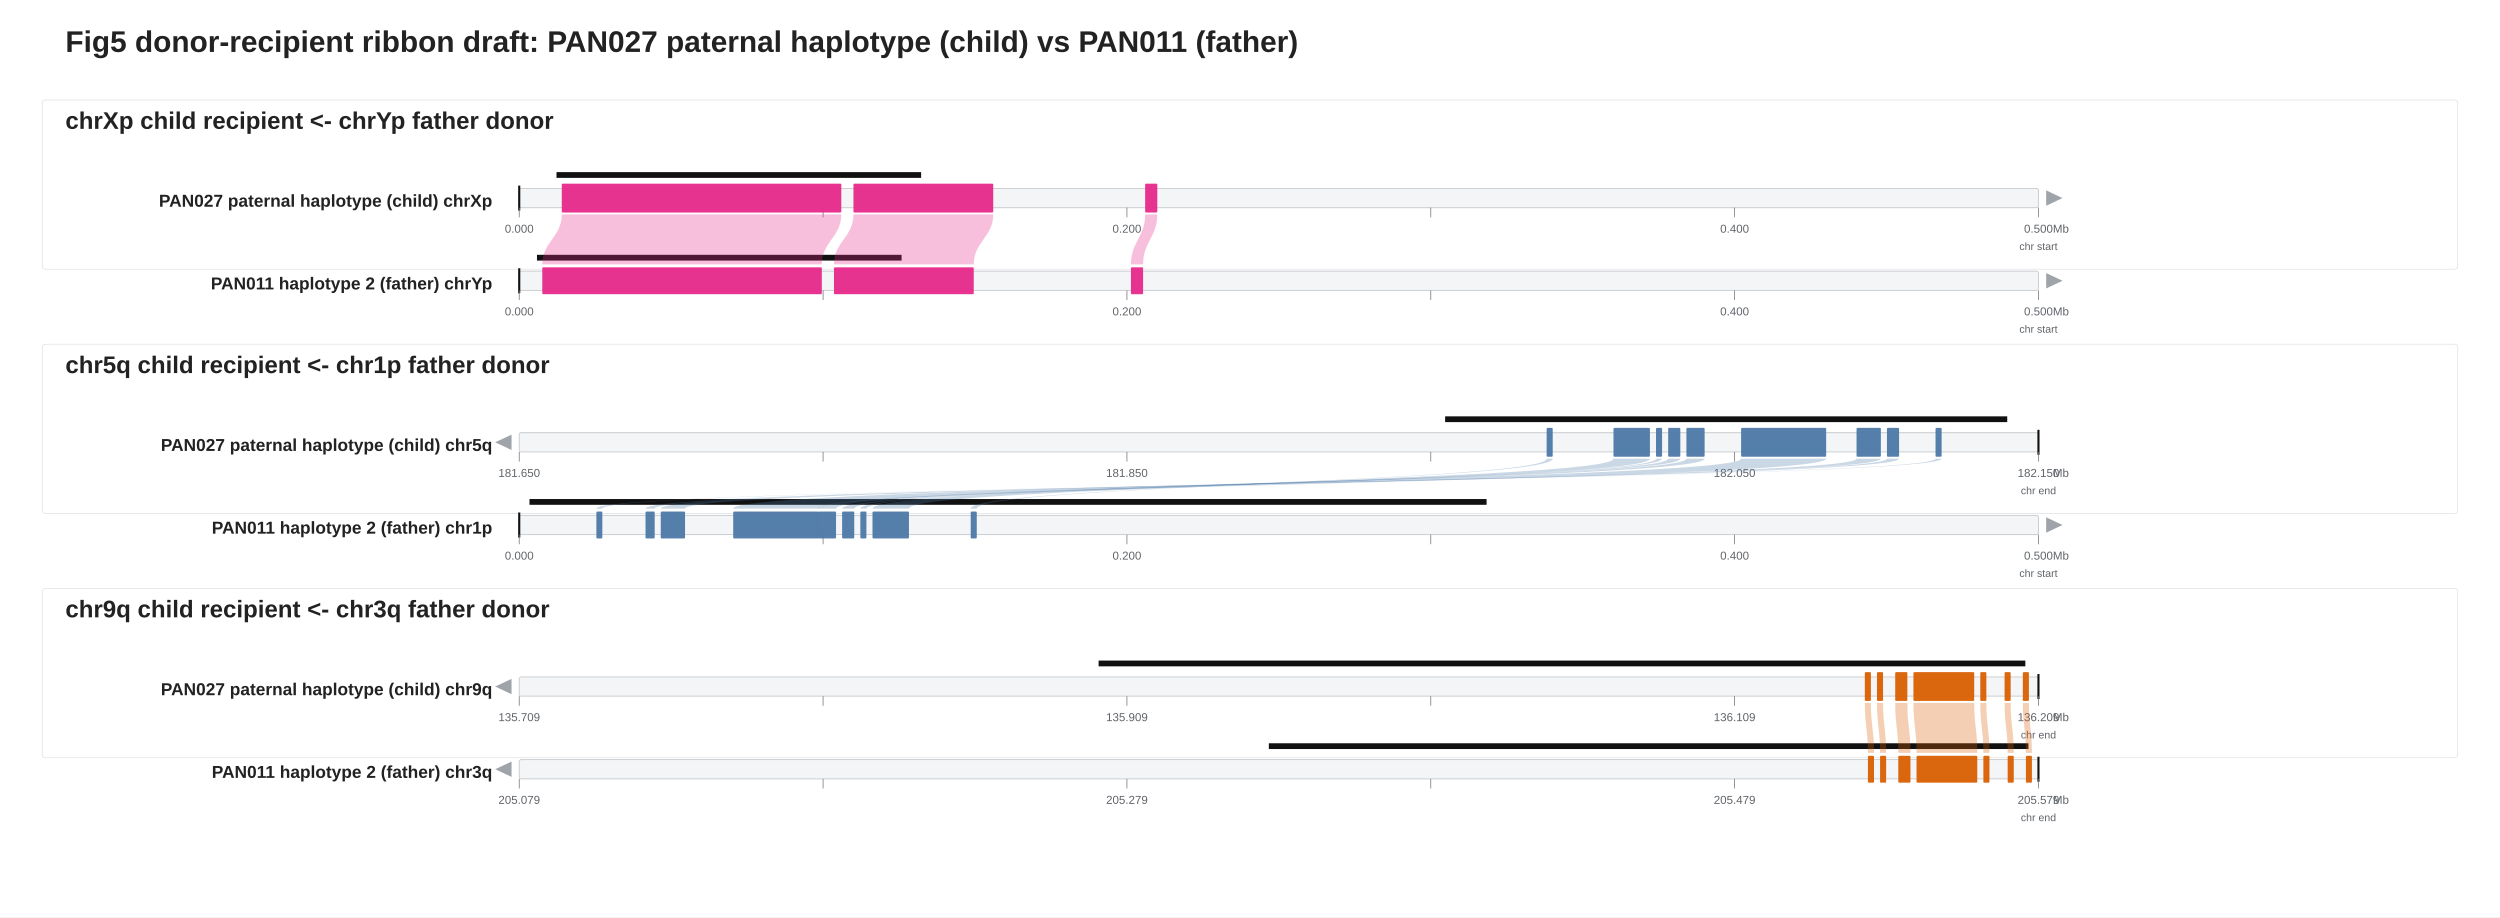
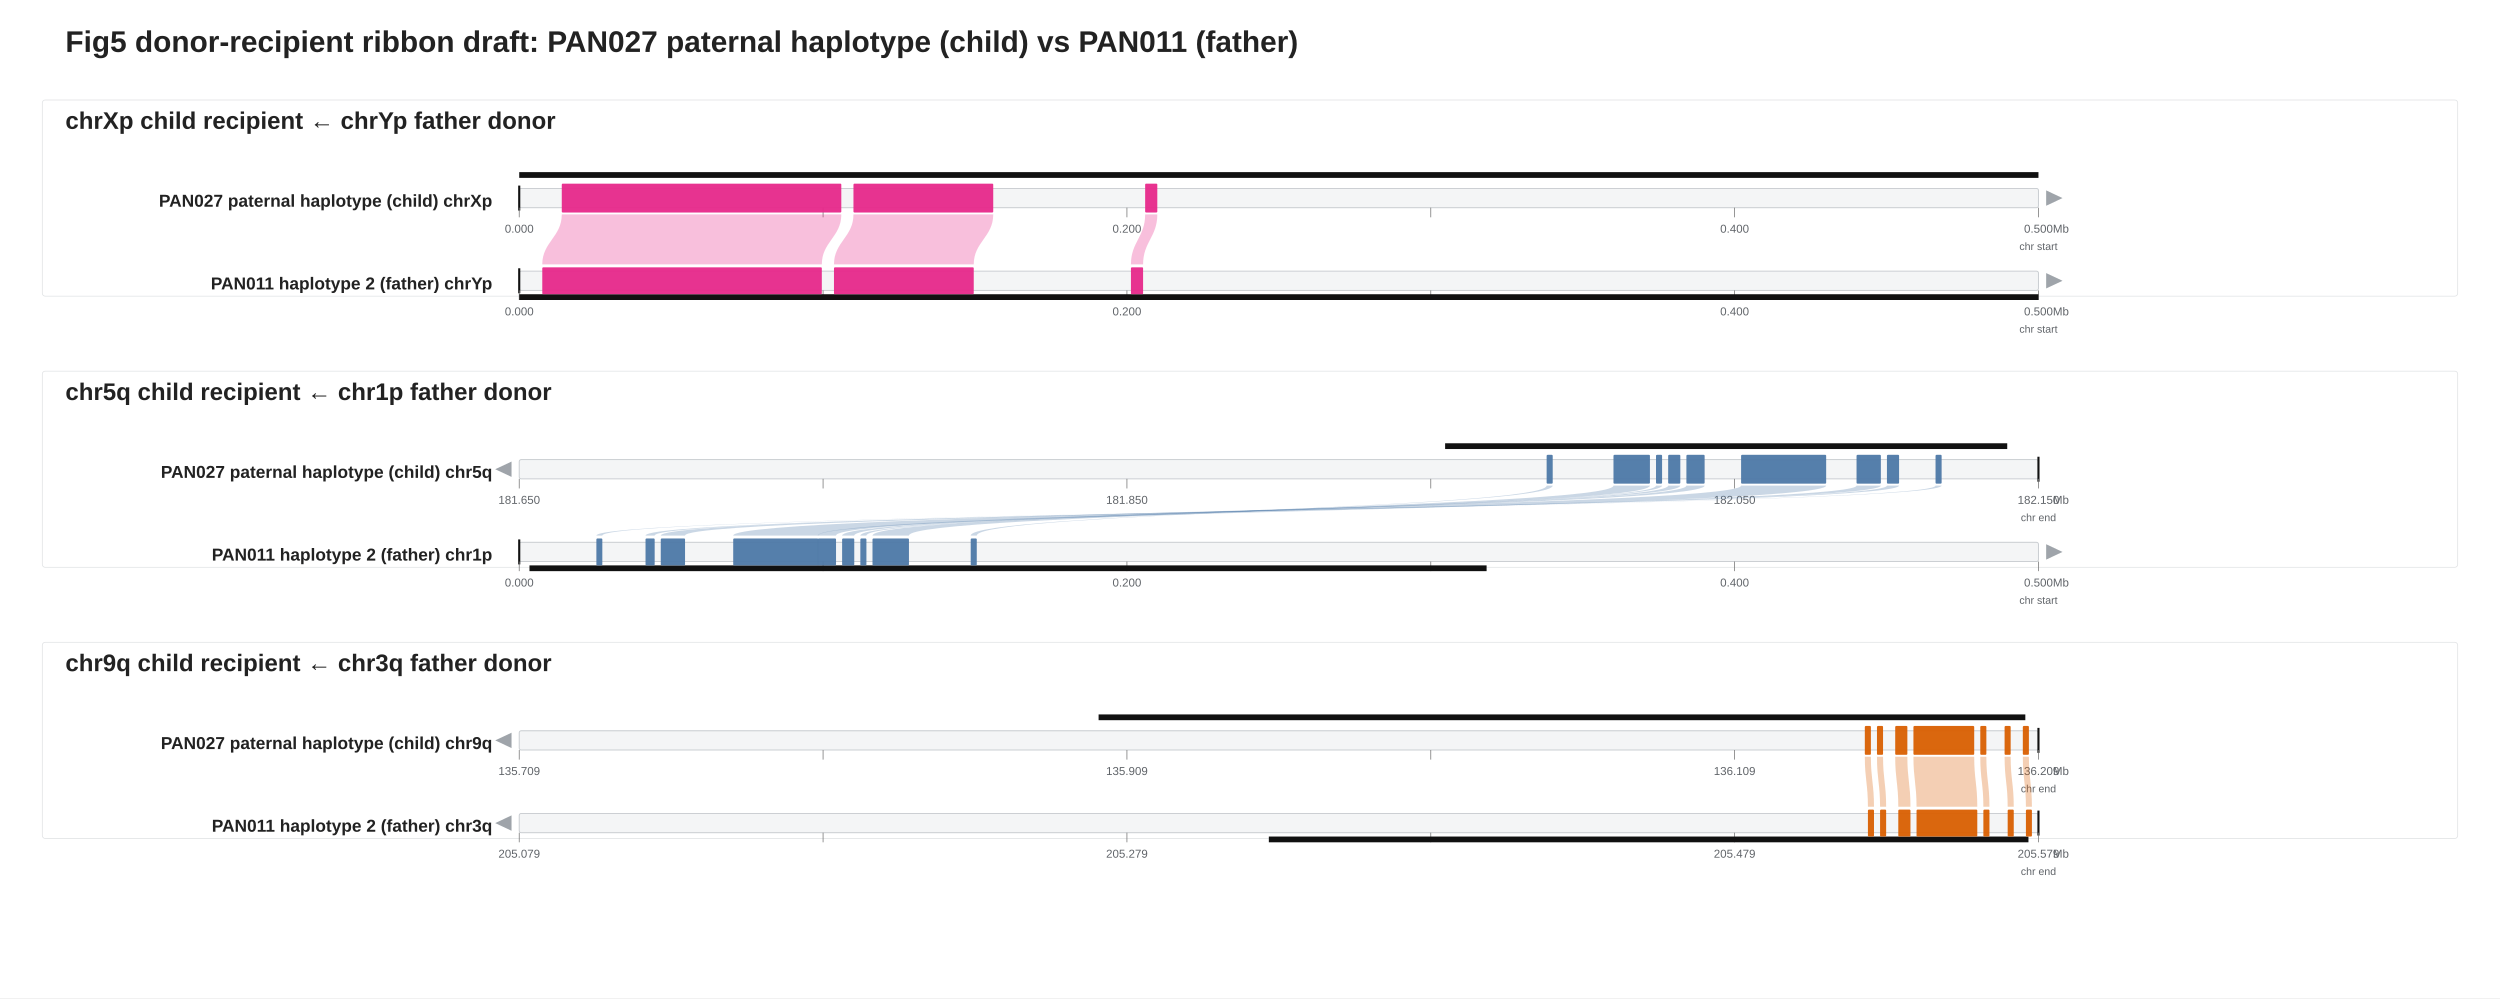
- <svg xmlns="http://www.w3.org/2000/svg" width="2600" height="954" viewBox="0 0 2600 954">
+ <svg xmlns="http://www.w3.org/2000/svg" width="2600" height="1038" viewBox="0 0 2600 1038">
  <rect width="100%" height="100%" fill="white" />
  <style>text{font-family:Arial,Helvetica,sans-serif;dominant-baseline:alphabetic}</style>
  <text x="68.0" y="54.0" font-size="31.0" font-weight="700" fill="#222222" text-anchor="start">Fig5 donor-recipient ribbon draft: PAN027 paternal haplotype (child) vs PAN011 (father)</text>
-   <rect x="44.00" y="104.00" width="2512.00" height="176.00" rx="3.00" fill="#ffffff" stroke="#e0e2e4" stroke-width="0.80" opacity="1.000" />
-   <text x="68.0" y="134.0" font-size="25.0" font-weight="700" fill="#222222" text-anchor="start">chrXp child recipient &lt;- chrYp father donor</text>
+   <rect x="44.00" y="104.00" width="2512.00" height="204.00" rx="3.00" fill="#ffffff" stroke="#e0e2e4" stroke-width="0.80" opacity="1.000" />
+   <text x="68.0" y="134.0" font-size="25.0" font-weight="700" fill="#222222" text-anchor="start">chrXp child recipient ← chrYp father donor</text>
  <text x="512.0" y="215.0" font-size="18.0" font-weight="700" fill="#222222" text-anchor="end">PAN027 paternal haplotype (child) chrXp</text>
  <rect x="540.00" y="196.00" width="1580.00" height="20.00" rx="2.00" fill="#f4f5f6" stroke="#c8ccd0" stroke-width="1.00" opacity="1.000" />
  <line x1="540.00" y1="193.00" x2="540.00" y2="219.00" stroke="#111111" stroke-width="2.20" opacity="1.000" />
  <polygon points="2128.00,198.00 2128.00,214.00 2145.00,206.00" fill="#9aa0a6" stroke="none" stroke-width="0.00" opacity="0.950" />
  <line x1="540.00" y1="216.00" x2="540.00" y2="226.00" stroke="#777777" stroke-width="0.80" opacity="1.000" />
  <text x="540.0" y="242.0" font-size="12.0" font-weight="400" fill="#5f6368" text-anchor="middle">0.000</text>
  <line x1="856.00" y1="216.00" x2="856.00" y2="226.00" stroke="#777777" stroke-width="0.80" opacity="1.000" />
  <line x1="1172.00" y1="216.00" x2="1172.00" y2="226.00" stroke="#777777" stroke-width="0.80" opacity="1.000" />
  <text x="1172.0" y="242.0" font-size="12.0" font-weight="400" fill="#5f6368" text-anchor="middle">0.200</text>
  <line x1="1488.00" y1="216.00" x2="1488.00" y2="226.00" stroke="#777777" stroke-width="0.80" opacity="1.000" />
  <line x1="1804.00" y1="216.00" x2="1804.00" y2="226.00" stroke="#777777" stroke-width="0.80" opacity="1.000" />
  <text x="1804.0" y="242.0" font-size="12.0" font-weight="400" fill="#5f6368" text-anchor="middle">0.400</text>
  <line x1="2120.00" y1="216.00" x2="2120.00" y2="226.00" stroke="#777777" stroke-width="0.80" opacity="1.000" />
  <text x="2120.0" y="242.0" font-size="12.0" font-weight="400" fill="#5f6368" text-anchor="middle">0.500</text>
  <text x="2135.0" y="242.0" font-size="12.0" font-weight="400" fill="#5f6368" text-anchor="start">Mb</text>
  <text x="2120.0" y="260.0" font-size="11.0" font-weight="400" fill="#5f6368" text-anchor="middle">chr start</text>
-   <rect x="578.76" y="179.00" width="379.20" height="6.00" rx="0.00" fill="#111111" stroke="none" stroke-width="0.00" opacity="1.000" />
+   <rect x="540.00" y="179.00" width="1580.00" height="6.00" rx="0.00" fill="#111111" stroke="none" stroke-width="0.00" opacity="1.000" />
  <rect x="584.24" y="191.00" width="290.72" height="30.00" rx="1.00" fill="#E7298A" stroke="none" stroke-width="0.00" opacity="0.950" />
  <rect x="887.60" y="191.00" width="145.36" height="30.00" rx="1.00" fill="#E7298A" stroke="none" stroke-width="0.00" opacity="0.950" />
  <rect x="1190.96" y="191.00" width="12.64" height="30.00" rx="1.00" fill="#E7298A" stroke="none" stroke-width="0.00" opacity="0.950" />
  <text x="512.0" y="301.0" font-size="18.0" font-weight="700" fill="#222222" text-anchor="end">PAN011 haplotype 2 (father) chrYp</text>
  <rect x="540.00" y="282.00" width="1580.00" height="20.00" rx="2.00" fill="#f4f5f6" stroke="#c8ccd0" stroke-width="1.00" opacity="1.000" />
  <line x1="540.00" y1="279.00" x2="540.00" y2="305.00" stroke="#111111" stroke-width="2.20" opacity="1.000" />
  <polygon points="2128.00,284.00 2128.00,300.00 2145.00,292.00" fill="#9aa0a6" stroke="none" stroke-width="0.00" opacity="0.950" />
  <line x1="540.00" y1="302.00" x2="540.00" y2="312.00" stroke="#777777" stroke-width="0.80" opacity="1.000" />
  <text x="540.0" y="328.0" font-size="12.0" font-weight="400" fill="#5f6368" text-anchor="middle">0.000</text>
  <line x1="856.00" y1="302.00" x2="856.00" y2="312.00" stroke="#777777" stroke-width="0.80" opacity="1.000" />
  <line x1="1172.00" y1="302.00" x2="1172.00" y2="312.00" stroke="#777777" stroke-width="0.80" opacity="1.000" />
  <text x="1172.0" y="328.0" font-size="12.0" font-weight="400" fill="#5f6368" text-anchor="middle">0.200</text>
  <line x1="1488.00" y1="302.00" x2="1488.00" y2="312.00" stroke="#777777" stroke-width="0.80" opacity="1.000" />
  <line x1="1804.00" y1="302.00" x2="1804.00" y2="312.00" stroke="#777777" stroke-width="0.80" opacity="1.000" />
  <text x="1804.0" y="328.0" font-size="12.0" font-weight="400" fill="#5f6368" text-anchor="middle">0.400</text>
  <line x1="2120.00" y1="302.00" x2="2120.00" y2="312.00" stroke="#777777" stroke-width="0.80" opacity="1.000" />
  <text x="2120.0" y="328.0" font-size="12.0" font-weight="400" fill="#5f6368" text-anchor="middle">0.500</text>
  <text x="2135.0" y="328.0" font-size="12.0" font-weight="400" fill="#5f6368" text-anchor="start">Mb</text>
  <text x="2120.0" y="346.0" font-size="11.0" font-weight="400" fill="#5f6368" text-anchor="middle">chr start</text>
-   <rect x="558.45" y="265.00" width="379.20" height="6.00" rx="0.00" fill="#111111" stroke="none" stroke-width="0.00" opacity="1.000" />
+   <rect x="540.00" y="306.00" width="1580.00" height="6.00" rx="0.00" fill="#111111" stroke="none" stroke-width="0.00" opacity="1.000" />
  <rect x="563.96" y="278.00" width="290.73" height="28.00" rx="1.00" fill="#E7298A" stroke="none" stroke-width="0.00" opacity="0.950" />
  <path d="M 584.24 223.00 C 584.24 246.40, 563.96 251.60, 563.96 275.00 L 854.69 275.00 C 854.69 251.60, 874.96 246.40, 874.96 223.00 Z" fill="#E7298A" stroke="none" stroke-width="0.00" opacity="0.300" />
  <rect x="867.33" y="278.00" width="145.36" height="28.00" rx="1.00" fill="#E7298A" stroke="none" stroke-width="0.00" opacity="0.950" />
  <path d="M 887.60 223.00 C 887.60 246.40, 867.33 251.60, 867.33 275.00 L 1012.69 275.00 C 1012.69 251.60, 1032.96 246.40, 1032.96 223.00 Z" fill="#E7298A" stroke="none" stroke-width="0.00" opacity="0.300" />
  <rect x="1176.17" y="278.00" width="12.64" height="28.00" rx="1.00" fill="#E7298A" stroke="none" stroke-width="0.00" opacity="0.950" />
  <path d="M 1190.96 223.00 C 1190.96 246.40, 1176.17 251.60, 1176.17 275.00 L 1188.81 275.00 C 1188.81 251.60, 1203.60 246.40, 1203.60 223.00 Z" fill="#E7298A" stroke="none" stroke-width="0.00" opacity="0.300" />
-   <rect x="44.00" y="358.00" width="2512.00" height="176.00" rx="3.00" fill="#ffffff" stroke="#e0e2e4" stroke-width="0.80" opacity="1.000" />
-   <text x="68.0" y="388.0" font-size="25.0" font-weight="700" fill="#222222" text-anchor="start">chr5q child recipient &lt;- chr1p father donor</text>
-   <text x="512.0" y="469.0" font-size="18.0" font-weight="700" fill="#222222" text-anchor="end">PAN027 paternal haplotype (child) chr5q</text>
-   <rect x="540.00" y="450.00" width="1580.00" height="20.00" rx="2.00" fill="#f4f5f6" stroke="#c8ccd0" stroke-width="1.00" opacity="1.000" />
-   <line x1="2120.00" y1="447.00" x2="2120.00" y2="473.00" stroke="#111111" stroke-width="2.20" opacity="1.000" />
-   <polygon points="532.00,452.00 532.00,468.00 515.00,460.00" fill="#9aa0a6" stroke="none" stroke-width="0.00" opacity="0.950" />
-   <line x1="540.00" y1="470.00" x2="540.00" y2="480.00" stroke="#777777" stroke-width="0.80" opacity="1.000" />
-   <text x="540.0" y="496.0" font-size="12.0" font-weight="400" fill="#5f6368" text-anchor="middle">181.650</text>
-   <line x1="856.00" y1="470.00" x2="856.00" y2="480.00" stroke="#777777" stroke-width="0.80" opacity="1.000" />
-   <line x1="1172.00" y1="470.00" x2="1172.00" y2="480.00" stroke="#777777" stroke-width="0.80" opacity="1.000" />
-   <text x="1172.0" y="496.0" font-size="12.0" font-weight="400" fill="#5f6368" text-anchor="middle">181.850</text>
-   <line x1="1488.00" y1="470.00" x2="1488.00" y2="480.00" stroke="#777777" stroke-width="0.80" opacity="1.000" />
-   <line x1="1804.00" y1="470.00" x2="1804.00" y2="480.00" stroke="#777777" stroke-width="0.80" opacity="1.000" />
-   <text x="1804.0" y="496.0" font-size="12.0" font-weight="400" fill="#5f6368" text-anchor="middle">182.050</text>
-   <line x1="2120.00" y1="470.00" x2="2120.00" y2="480.00" stroke="#777777" stroke-width="0.80" opacity="1.000" />
-   <text x="2120.0" y="496.0" font-size="12.0" font-weight="400" fill="#5f6368" text-anchor="middle">182.150</text>
-   <text x="2135.0" y="496.0" font-size="12.0" font-weight="400" fill="#5f6368" text-anchor="start">Mb</text>
-   <text x="2120.0" y="514.0" font-size="11.0" font-weight="400" fill="#5f6368" text-anchor="middle">chr end</text>
-   <rect x="1502.92" y="433.00" width="584.60" height="6.00" rx="0.00" fill="#111111" stroke="none" stroke-width="0.00" opacity="1.000" />
-   <rect x="1608.49" y="445.00" width="6.32" height="30.00" rx="1.00" fill="#4E79A7" stroke="none" stroke-width="0.00" opacity="0.950" />
-   <rect x="1678.01" y="445.00" width="37.92" height="30.00" rx="1.00" fill="#4E79A7" stroke="none" stroke-width="0.00" opacity="0.950" />
-   <rect x="1722.25" y="445.00" width="6.32" height="30.00" rx="1.00" fill="#4E79A7" stroke="none" stroke-width="0.00" opacity="0.950" />
-   <rect x="1734.89" y="445.00" width="12.64" height="30.00" rx="1.00" fill="#4E79A7" stroke="none" stroke-width="0.00" opacity="0.950" />
-   <rect x="1753.85" y="445.00" width="18.96" height="30.00" rx="1.00" fill="#4E79A7" stroke="none" stroke-width="0.00" opacity="0.950" />
-   <rect x="1810.73" y="445.00" width="88.48" height="30.00" rx="1.00" fill="#4E79A7" stroke="none" stroke-width="0.00" opacity="0.950" />
-   <rect x="1930.81" y="445.00" width="25.28" height="30.00" rx="1.00" fill="#4E79A7" stroke="none" stroke-width="0.00" opacity="0.950" />
-   <rect x="1962.41" y="445.00" width="12.64" height="30.00" rx="1.00" fill="#4E79A7" stroke="none" stroke-width="0.00" opacity="0.950" />
-   <rect x="2012.97" y="445.00" width="6.32" height="30.00" rx="1.00" fill="#4E79A7" stroke="none" stroke-width="0.00" opacity="0.950" />
-   <text x="512.0" y="555.0" font-size="18.0" font-weight="700" fill="#222222" text-anchor="end">PAN011 haplotype 2 (father) chr1p</text>
-   <rect x="540.00" y="536.00" width="1580.00" height="20.00" rx="2.00" fill="#f4f5f6" stroke="#c8ccd0" stroke-width="1.00" opacity="1.000" />
-   <line x1="540.00" y1="533.00" x2="540.00" y2="559.00" stroke="#111111" stroke-width="2.20" opacity="1.000" />
-   <polygon points="2128.00,538.00 2128.00,554.00 2145.00,546.00" fill="#9aa0a6" stroke="none" stroke-width="0.00" opacity="0.950" />
-   <line x1="540.00" y1="556.00" x2="540.00" y2="566.00" stroke="#777777" stroke-width="0.80" opacity="1.000" />
-   <text x="540.0" y="582.0" font-size="12.0" font-weight="400" fill="#5f6368" text-anchor="middle">0.000</text>
-   <line x1="856.00" y1="556.00" x2="856.00" y2="566.00" stroke="#777777" stroke-width="0.80" opacity="1.000" />
-   <line x1="1172.00" y1="556.00" x2="1172.00" y2="566.00" stroke="#777777" stroke-width="0.80" opacity="1.000" />
-   <text x="1172.0" y="582.0" font-size="12.0" font-weight="400" fill="#5f6368" text-anchor="middle">0.200</text>
-   <line x1="1488.00" y1="556.00" x2="1488.00" y2="566.00" stroke="#777777" stroke-width="0.80" opacity="1.000" />
-   <line x1="1804.00" y1="556.00" x2="1804.00" y2="566.00" stroke="#777777" stroke-width="0.80" opacity="1.000" />
-   <text x="1804.0" y="582.0" font-size="12.0" font-weight="400" fill="#5f6368" text-anchor="middle">0.400</text>
-   <line x1="2120.00" y1="556.00" x2="2120.00" y2="566.00" stroke="#777777" stroke-width="0.80" opacity="1.000" />
-   <text x="2120.0" y="582.0" font-size="12.0" font-weight="400" fill="#5f6368" text-anchor="middle">0.500</text>
-   <text x="2135.0" y="582.0" font-size="12.0" font-weight="400" fill="#5f6368" text-anchor="start">Mb</text>
-   <text x="2120.0" y="600.0" font-size="11.0" font-weight="400" fill="#5f6368" text-anchor="middle">chr start</text>
-   <rect x="550.66" y="519.00" width="995.40" height="6.00" rx="0.00" fill="#111111" stroke="none" stroke-width="0.00" opacity="1.000" />
-   <rect x="620.23" y="532.00" width="6.19" height="28.00" rx="1.00" fill="#4E79A7" stroke="none" stroke-width="0.00" opacity="0.950" />
-   <path d="M 2012.97 477.00 C 2012.97 500.40, 620.23 505.60, 620.23 529.00 L 626.42 529.00 C 626.42 505.60, 2019.29 500.40, 2019.29 477.00 Z" fill="#4E79A7" stroke="none" stroke-width="0.00" opacity="0.300" />
-   <rect x="671.35" y="532.00" width="9.51" height="28.00" rx="1.00" fill="#4E79A7" stroke="none" stroke-width="0.00" opacity="0.950" />
-   <path d="M 1962.41 477.00 C 1962.41 500.40, 671.35 505.60, 671.35 529.00 L 680.86 529.00 C 680.86 505.60, 1975.05 500.40, 1975.05 477.00 Z" fill="#4E79A7" stroke="none" stroke-width="0.00" opacity="0.300" />
-   <rect x="687.18" y="532.00" width="25.27" height="28.00" rx="1.00" fill="#4E79A7" stroke="none" stroke-width="0.00" opacity="0.950" />
-   <path d="M 1930.81 477.00 C 1930.81 500.40, 687.18 505.60, 687.18 529.00 L 712.44 529.00 C 712.44 505.60, 1956.09 500.40, 1956.09 477.00 Z" fill="#4E79A7" stroke="none" stroke-width="0.00" opacity="0.300" />
-   <rect x="762.53" y="532.00" width="88.46" height="28.00" rx="1.00" fill="#4E79A7" stroke="none" stroke-width="0.00" opacity="0.950" />
-   <path d="M 1810.73 477.00 C 1810.73 500.40, 762.53 505.60, 762.53 529.00 L 850.99 529.00 C 850.99 505.60, 1899.21 500.40, 1899.21 477.00 Z" fill="#4E79A7" stroke="none" stroke-width="0.00" opacity="0.300" />
-   <rect x="850.52" y="532.00" width="18.95" height="28.00" rx="1.00" fill="#4E79A7" stroke="none" stroke-width="0.00" opacity="0.950" />
-   <path d="M 1753.85 477.00 C 1753.85 500.40, 850.52 505.60, 850.52 529.00 L 869.47 529.00 C 869.47 505.60, 1772.81 500.40, 1772.81 477.00 Z" fill="#4E79A7" stroke="none" stroke-width="0.00" opacity="0.300" />
-   <rect x="875.79" y="532.00" width="12.64" height="28.00" rx="1.00" fill="#4E79A7" stroke="none" stroke-width="0.00" opacity="0.950" />
-   <path d="M 1734.89 477.00 C 1734.89 500.40, 875.79 505.60, 875.79 529.00 L 888.43 529.00 C 888.43 505.60, 1747.53 500.40, 1747.53 477.00 Z" fill="#4E79A7" stroke="none" stroke-width="0.00" opacity="0.300" />
-   <rect x="894.75" y="532.00" width="6.32" height="28.00" rx="1.00" fill="#4E79A7" stroke="none" stroke-width="0.00" opacity="0.950" />
-   <path d="M 1722.25 477.00 C 1722.25 500.40, 894.75 505.60, 894.75 529.00 L 901.07 529.00 C 901.07 505.60, 1728.57 500.40, 1728.57 477.00 Z" fill="#4E79A7" stroke="none" stroke-width="0.00" opacity="0.300" />
-   <rect x="907.39" y="532.00" width="37.92" height="28.00" rx="1.00" fill="#4E79A7" stroke="none" stroke-width="0.00" opacity="0.950" />
-   <path d="M 1678.01 477.00 C 1678.01 500.40, 907.39 505.60, 907.39 529.00 L 945.32 529.00 C 945.32 505.60, 1715.93 500.40, 1715.93 477.00 Z" fill="#4E79A7" stroke="none" stroke-width="0.00" opacity="0.300" />
-   <rect x="1009.53" y="532.00" width="6.31" height="28.00" rx="1.00" fill="#4E79A7" stroke="none" stroke-width="0.00" opacity="0.950" />
-   <path d="M 1608.49 477.00 C 1608.49 500.40, 1009.53 505.60, 1009.53 529.00 L 1015.84 529.00 C 1015.84 505.60, 1614.81 500.40, 1614.81 477.00 Z" fill="#4E79A7" stroke="none" stroke-width="0.00" opacity="0.300" />
-   <rect x="44.00" y="612.00" width="2512.00" height="176.00" rx="3.00" fill="#ffffff" stroke="#e0e2e4" stroke-width="0.80" opacity="1.000" />
-   <text x="68.0" y="642.0" font-size="25.0" font-weight="700" fill="#222222" text-anchor="start">chr9q child recipient &lt;- chr3q father donor</text>
-   <text x="512.0" y="723.0" font-size="18.0" font-weight="700" fill="#222222" text-anchor="end">PAN027 paternal haplotype (child) chr9q</text>
-   <rect x="540.00" y="704.00" width="1580.00" height="20.00" rx="2.00" fill="#f4f5f6" stroke="#c8ccd0" stroke-width="1.00" opacity="1.000" />
-   <line x1="2120.00" y1="701.00" x2="2120.00" y2="727.00" stroke="#111111" stroke-width="2.20" opacity="1.000" />
-   <polygon points="532.00,706.00 532.00,722.00 515.00,714.00" fill="#9aa0a6" stroke="none" stroke-width="0.00" opacity="0.950" />
-   <line x1="540.00" y1="724.00" x2="540.00" y2="734.00" stroke="#777777" stroke-width="0.80" opacity="1.000" />
-   <text x="540.0" y="750.0" font-size="12.0" font-weight="400" fill="#5f6368" text-anchor="middle">135.709</text>
-   <line x1="856.00" y1="724.00" x2="856.00" y2="734.00" stroke="#777777" stroke-width="0.80" opacity="1.000" />
-   <line x1="1172.00" y1="724.00" x2="1172.00" y2="734.00" stroke="#777777" stroke-width="0.80" opacity="1.000" />
-   <text x="1172.0" y="750.0" font-size="12.0" font-weight="400" fill="#5f6368" text-anchor="middle">135.909</text>
-   <line x1="1488.00" y1="724.00" x2="1488.00" y2="734.00" stroke="#777777" stroke-width="0.80" opacity="1.000" />
-   <line x1="1804.00" y1="724.00" x2="1804.00" y2="734.00" stroke="#777777" stroke-width="0.80" opacity="1.000" />
-   <text x="1804.0" y="750.0" font-size="12.0" font-weight="400" fill="#5f6368" text-anchor="middle">136.109</text>
-   <line x1="2120.00" y1="724.00" x2="2120.00" y2="734.00" stroke="#777777" stroke-width="0.80" opacity="1.000" />
-   <text x="2120.0" y="750.0" font-size="12.0" font-weight="400" fill="#5f6368" text-anchor="middle">136.209</text>
-   <text x="2135.0" y="750.0" font-size="12.0" font-weight="400" fill="#5f6368" text-anchor="start">Mb</text>
-   <text x="2120.0" y="768.0" font-size="11.0" font-weight="400" fill="#5f6368" text-anchor="middle">chr end</text>
-   <rect x="1142.54" y="687.00" width="963.80" height="6.00" rx="0.00" fill="#111111" stroke="none" stroke-width="0.00" opacity="1.000" />
-   <rect x="1939.41" y="699.00" width="6.32" height="30.00" rx="1.00" fill="#D95F02" stroke="none" stroke-width="0.00" opacity="0.950" />
-   <rect x="1952.05" y="699.00" width="6.32" height="30.00" rx="1.00" fill="#D95F02" stroke="none" stroke-width="0.00" opacity="0.950" />
-   <rect x="1971.01" y="699.00" width="12.64" height="30.00" rx="1.00" fill="#D95F02" stroke="none" stroke-width="0.00" opacity="0.950" />
-   <rect x="1989.97" y="699.00" width="63.20" height="30.00" rx="1.00" fill="#D95F02" stroke="none" stroke-width="0.00" opacity="0.950" />
-   <rect x="2059.49" y="699.00" width="6.32" height="30.00" rx="1.00" fill="#D95F02" stroke="none" stroke-width="0.00" opacity="0.950" />
-   <rect x="2084.77" y="699.00" width="6.32" height="30.00" rx="1.00" fill="#D95F02" stroke="none" stroke-width="0.00" opacity="0.950" />
-   <rect x="2103.73" y="699.00" width="6.32" height="30.00" rx="1.00" fill="#D95F02" stroke="none" stroke-width="0.00" opacity="0.950" />
-   <text x="512.0" y="809.0" font-size="18.0" font-weight="700" fill="#222222" text-anchor="end">PAN011 haplotype 2 (father) chr3q</text>
-   <rect x="540.00" y="790.00" width="1580.00" height="20.00" rx="2.00" fill="#f4f5f6" stroke="#c8ccd0" stroke-width="1.00" opacity="1.000" />
-   <line x1="2120.00" y1="787.00" x2="2120.00" y2="813.00" stroke="#111111" stroke-width="2.20" opacity="1.000" />
-   <polygon points="532.00,792.00 532.00,808.00 515.00,800.00" fill="#9aa0a6" stroke="none" stroke-width="0.00" opacity="0.950" />
-   <line x1="540.00" y1="810.00" x2="540.00" y2="820.00" stroke="#777777" stroke-width="0.80" opacity="1.000" />
-   <text x="540.0" y="836.0" font-size="12.0" font-weight="400" fill="#5f6368" text-anchor="middle">205.079</text>
-   <line x1="856.00" y1="810.00" x2="856.00" y2="820.00" stroke="#777777" stroke-width="0.80" opacity="1.000" />
-   <line x1="1172.00" y1="810.00" x2="1172.00" y2="820.00" stroke="#777777" stroke-width="0.80" opacity="1.000" />
-   <text x="1172.0" y="836.0" font-size="12.0" font-weight="400" fill="#5f6368" text-anchor="middle">205.279</text>
-   <line x1="1488.00" y1="810.00" x2="1488.00" y2="820.00" stroke="#777777" stroke-width="0.80" opacity="1.000" />
-   <line x1="1804.00" y1="810.00" x2="1804.00" y2="820.00" stroke="#777777" stroke-width="0.80" opacity="1.000" />
-   <text x="1804.0" y="836.0" font-size="12.0" font-weight="400" fill="#5f6368" text-anchor="middle">205.479</text>
-   <line x1="2120.00" y1="810.00" x2="2120.00" y2="820.00" stroke="#777777" stroke-width="0.80" opacity="1.000" />
-   <text x="2120.0" y="836.0" font-size="12.0" font-weight="400" fill="#5f6368" text-anchor="middle">205.579</text>
-   <text x="2135.0" y="836.0" font-size="12.0" font-weight="400" fill="#5f6368" text-anchor="start">Mb</text>
-   <text x="2120.0" y="854.0" font-size="11.0" font-weight="400" fill="#5f6368" text-anchor="middle">chr end</text>
-   <rect x="1319.59" y="773.00" width="790.00" height="6.00" rx="0.00" fill="#111111" stroke="none" stroke-width="0.00" opacity="1.000" />
-   <rect x="2106.95" y="786.00" width="6.24" height="28.00" rx="1.00" fill="#D95F02" stroke="none" stroke-width="0.00" opacity="0.950" />
-   <path d="M 2103.73 731.00 C 2103.73 754.40, 2106.95 759.60, 2106.95 783.00 L 2113.19 783.00 C 2113.19 759.60, 2110.05 754.40, 2110.05 731.00 Z" fill="#D95F02" stroke="none" stroke-width="0.00" opacity="0.300" />
-   <rect x="2087.98" y="786.00" width="6.32" height="28.00" rx="1.00" fill="#D95F02" stroke="none" stroke-width="0.00" opacity="0.950" />
-   <path d="M 2084.77 731.00 C 2084.77 754.40, 2087.98 759.60, 2087.98 783.00 L 2094.30 783.00 C 2094.30 759.60, 2091.09 754.40, 2091.09 731.00 Z" fill="#D95F02" stroke="none" stroke-width="0.00" opacity="0.300" />
-   <rect x="2062.70" y="786.00" width="6.32" height="28.00" rx="1.00" fill="#D95F02" stroke="none" stroke-width="0.00" opacity="0.950" />
-   <path d="M 2059.49 731.00 C 2059.49 754.40, 2062.70 759.60, 2062.70 783.00 L 2069.02 783.00 C 2069.02 759.60, 2065.81 754.40, 2065.81 731.00 Z" fill="#D95F02" stroke="none" stroke-width="0.00" opacity="0.300" />
-   <rect x="1993.20" y="786.00" width="63.18" height="28.00" rx="1.00" fill="#D95F02" stroke="none" stroke-width="0.00" opacity="0.950" />
-   <path d="M 1989.97 731.00 C 1989.97 754.40, 1993.20 759.60, 1993.20 783.00 L 2056.38 783.00 C 2056.38 759.60, 2053.17 754.40, 2053.17 731.00 Z" fill="#D95F02" stroke="none" stroke-width="0.00" opacity="0.300" />
-   <rect x="1974.23" y="786.00" width="12.65" height="28.00" rx="1.00" fill="#D95F02" stroke="none" stroke-width="0.00" opacity="0.950" />
-   <path d="M 1971.01 731.00 C 1971.01 754.40, 1974.23 759.60, 1974.23 783.00 L 1986.88 783.00 C 1986.88 759.60, 1983.65 754.40, 1983.65 731.00 Z" fill="#D95F02" stroke="none" stroke-width="0.00" opacity="0.300" />
-   <rect x="1955.27" y="786.00" width="6.32" height="28.00" rx="1.00" fill="#D95F02" stroke="none" stroke-width="0.00" opacity="0.950" />
-   <path d="M 1952.05 731.00 C 1952.05 754.40, 1955.27 759.60, 1955.27 783.00 L 1961.59 783.00 C 1961.59 759.60, 1958.37 754.40, 1958.37 731.00 Z" fill="#D95F02" stroke="none" stroke-width="0.00" opacity="0.300" />
-   <rect x="1942.63" y="786.00" width="6.32" height="28.00" rx="1.00" fill="#D95F02" stroke="none" stroke-width="0.00" opacity="0.950" />
-   <path d="M 1939.41 731.00 C 1939.41 754.40, 1942.63 759.60, 1942.63 783.00 L 1948.95 783.00 C 1948.95 759.60, 1945.73 754.40, 1945.73 731.00 Z" fill="#D95F02" stroke="none" stroke-width="0.00" opacity="0.300" />
+   <rect x="44.00" y="386.00" width="2512.00" height="204.00" rx="3.00" fill="#ffffff" stroke="#e0e2e4" stroke-width="0.80" opacity="1.000" />
+   <text x="68.0" y="416.0" font-size="25.0" font-weight="700" fill="#222222" text-anchor="start">chr5q child recipient ← chr1p father donor</text>
+   <text x="512.0" y="497.0" font-size="18.0" font-weight="700" fill="#222222" text-anchor="end">PAN027 paternal haplotype (child) chr5q</text>
+   <rect x="540.00" y="478.00" width="1580.00" height="20.00" rx="2.00" fill="#f4f5f6" stroke="#c8ccd0" stroke-width="1.00" opacity="1.000" />
+   <line x1="2120.00" y1="475.00" x2="2120.00" y2="501.00" stroke="#111111" stroke-width="2.20" opacity="1.000" />
+   <polygon points="532.00,480.00 532.00,496.00 515.00,488.00" fill="#9aa0a6" stroke="none" stroke-width="0.00" opacity="0.950" />
+   <line x1="540.00" y1="498.00" x2="540.00" y2="508.00" stroke="#777777" stroke-width="0.80" opacity="1.000" />
+   <text x="540.0" y="524.0" font-size="12.0" font-weight="400" fill="#5f6368" text-anchor="middle">181.650</text>
+   <line x1="856.00" y1="498.00" x2="856.00" y2="508.00" stroke="#777777" stroke-width="0.80" opacity="1.000" />
+   <line x1="1172.00" y1="498.00" x2="1172.00" y2="508.00" stroke="#777777" stroke-width="0.80" opacity="1.000" />
+   <text x="1172.0" y="524.0" font-size="12.0" font-weight="400" fill="#5f6368" text-anchor="middle">181.850</text>
+   <line x1="1488.00" y1="498.00" x2="1488.00" y2="508.00" stroke="#777777" stroke-width="0.80" opacity="1.000" />
+   <line x1="1804.00" y1="498.00" x2="1804.00" y2="508.00" stroke="#777777" stroke-width="0.80" opacity="1.000" />
+   <text x="1804.0" y="524.0" font-size="12.0" font-weight="400" fill="#5f6368" text-anchor="middle">182.050</text>
+   <line x1="2120.00" y1="498.00" x2="2120.00" y2="508.00" stroke="#777777" stroke-width="0.80" opacity="1.000" />
+   <text x="2120.0" y="524.0" font-size="12.0" font-weight="400" fill="#5f6368" text-anchor="middle">182.150</text>
+   <text x="2135.0" y="524.0" font-size="12.0" font-weight="400" fill="#5f6368" text-anchor="start">Mb</text>
+   <text x="2120.0" y="542.0" font-size="11.0" font-weight="400" fill="#5f6368" text-anchor="middle">chr end</text>
+   <rect x="1502.92" y="461.00" width="584.60" height="6.00" rx="0.00" fill="#111111" stroke="none" stroke-width="0.00" opacity="1.000" />
+   <rect x="1608.49" y="473.00" width="6.32" height="30.00" rx="1.00" fill="#4E79A7" stroke="none" stroke-width="0.00" opacity="0.950" />
+   <rect x="1678.01" y="473.00" width="37.92" height="30.00" rx="1.00" fill="#4E79A7" stroke="none" stroke-width="0.00" opacity="0.950" />
+   <rect x="1722.25" y="473.00" width="6.32" height="30.00" rx="1.00" fill="#4E79A7" stroke="none" stroke-width="0.00" opacity="0.950" />
+   <rect x="1734.89" y="473.00" width="12.64" height="30.00" rx="1.00" fill="#4E79A7" stroke="none" stroke-width="0.00" opacity="0.950" />
+   <rect x="1753.85" y="473.00" width="18.96" height="30.00" rx="1.00" fill="#4E79A7" stroke="none" stroke-width="0.00" opacity="0.950" />
+   <rect x="1810.73" y="473.00" width="88.48" height="30.00" rx="1.00" fill="#4E79A7" stroke="none" stroke-width="0.00" opacity="0.950" />
+   <rect x="1930.81" y="473.00" width="25.28" height="30.00" rx="1.00" fill="#4E79A7" stroke="none" stroke-width="0.00" opacity="0.950" />
+   <rect x="1962.41" y="473.00" width="12.64" height="30.00" rx="1.00" fill="#4E79A7" stroke="none" stroke-width="0.00" opacity="0.950" />
+   <rect x="2012.97" y="473.00" width="6.32" height="30.00" rx="1.00" fill="#4E79A7" stroke="none" stroke-width="0.00" opacity="0.950" />
+   <text x="512.0" y="583.0" font-size="18.0" font-weight="700" fill="#222222" text-anchor="end">PAN011 haplotype 2 (father) chr1p</text>
+   <rect x="540.00" y="564.00" width="1580.00" height="20.00" rx="2.00" fill="#f4f5f6" stroke="#c8ccd0" stroke-width="1.00" opacity="1.000" />
+   <line x1="540.00" y1="561.00" x2="540.00" y2="587.00" stroke="#111111" stroke-width="2.20" opacity="1.000" />
+   <polygon points="2128.00,566.00 2128.00,582.00 2145.00,574.00" fill="#9aa0a6" stroke="none" stroke-width="0.00" opacity="0.950" />
+   <line x1="540.00" y1="584.00" x2="540.00" y2="594.00" stroke="#777777" stroke-width="0.80" opacity="1.000" />
+   <text x="540.0" y="610.0" font-size="12.0" font-weight="400" fill="#5f6368" text-anchor="middle">0.000</text>
+   <line x1="856.00" y1="584.00" x2="856.00" y2="594.00" stroke="#777777" stroke-width="0.80" opacity="1.000" />
+   <line x1="1172.00" y1="584.00" x2="1172.00" y2="594.00" stroke="#777777" stroke-width="0.80" opacity="1.000" />
+   <text x="1172.0" y="610.0" font-size="12.0" font-weight="400" fill="#5f6368" text-anchor="middle">0.200</text>
+   <line x1="1488.00" y1="584.00" x2="1488.00" y2="594.00" stroke="#777777" stroke-width="0.80" opacity="1.000" />
+   <line x1="1804.00" y1="584.00" x2="1804.00" y2="594.00" stroke="#777777" stroke-width="0.80" opacity="1.000" />
+   <text x="1804.0" y="610.0" font-size="12.0" font-weight="400" fill="#5f6368" text-anchor="middle">0.400</text>
+   <line x1="2120.00" y1="584.00" x2="2120.00" y2="594.00" stroke="#777777" stroke-width="0.80" opacity="1.000" />
+   <text x="2120.0" y="610.0" font-size="12.0" font-weight="400" fill="#5f6368" text-anchor="middle">0.500</text>
+   <text x="2135.0" y="610.0" font-size="12.0" font-weight="400" fill="#5f6368" text-anchor="start">Mb</text>
+   <text x="2120.0" y="628.0" font-size="11.0" font-weight="400" fill="#5f6368" text-anchor="middle">chr start</text>
+   <rect x="550.66" y="588.00" width="995.40" height="6.00" rx="0.00" fill="#111111" stroke="none" stroke-width="0.00" opacity="1.000" />
+   <rect x="620.23" y="560.00" width="6.19" height="28.00" rx="1.00" fill="#4E79A7" stroke="none" stroke-width="0.00" opacity="0.950" />
+   <path d="M 2012.97 505.00 C 2012.97 528.40, 620.23 533.60, 620.23 557.00 L 626.42 557.00 C 626.42 533.60, 2019.29 528.40, 2019.29 505.00 Z" fill="#4E79A7" stroke="none" stroke-width="0.00" opacity="0.300" />
+   <rect x="671.35" y="560.00" width="9.51" height="28.00" rx="1.00" fill="#4E79A7" stroke="none" stroke-width="0.00" opacity="0.950" />
+   <path d="M 1962.41 505.00 C 1962.41 528.40, 671.35 533.60, 671.35 557.00 L 680.86 557.00 C 680.86 533.60, 1975.05 528.40, 1975.05 505.00 Z" fill="#4E79A7" stroke="none" stroke-width="0.00" opacity="0.300" />
+   <rect x="687.18" y="560.00" width="25.27" height="28.00" rx="1.00" fill="#4E79A7" stroke="none" stroke-width="0.00" opacity="0.950" />
+   <path d="M 1930.81 505.00 C 1930.81 528.40, 687.18 533.60, 687.18 557.00 L 712.44 557.00 C 712.44 533.60, 1956.09 528.40, 1956.09 505.00 Z" fill="#4E79A7" stroke="none" stroke-width="0.00" opacity="0.300" />
+   <rect x="762.53" y="560.00" width="88.46" height="28.00" rx="1.00" fill="#4E79A7" stroke="none" stroke-width="0.00" opacity="0.950" />
+   <path d="M 1810.73 505.00 C 1810.73 528.40, 762.53 533.60, 762.53 557.00 L 850.99 557.00 C 850.99 533.60, 1899.21 528.40, 1899.21 505.00 Z" fill="#4E79A7" stroke="none" stroke-width="0.00" opacity="0.300" />
+   <rect x="850.52" y="560.00" width="18.95" height="28.00" rx="1.00" fill="#4E79A7" stroke="none" stroke-width="0.00" opacity="0.950" />
+   <path d="M 1753.85 505.00 C 1753.85 528.40, 850.52 533.60, 850.52 557.00 L 869.47 557.00 C 869.47 533.60, 1772.81 528.40, 1772.81 505.00 Z" fill="#4E79A7" stroke="none" stroke-width="0.00" opacity="0.300" />
+   <rect x="875.79" y="560.00" width="12.64" height="28.00" rx="1.00" fill="#4E79A7" stroke="none" stroke-width="0.00" opacity="0.950" />
+   <path d="M 1734.89 505.00 C 1734.89 528.40, 875.79 533.60, 875.79 557.00 L 888.43 557.00 C 888.43 533.60, 1747.53 528.40, 1747.53 505.00 Z" fill="#4E79A7" stroke="none" stroke-width="0.00" opacity="0.300" />
+   <rect x="894.75" y="560.00" width="6.32" height="28.00" rx="1.00" fill="#4E79A7" stroke="none" stroke-width="0.00" opacity="0.950" />
+   <path d="M 1722.25 505.00 C 1722.25 528.40, 894.75 533.60, 894.75 557.00 L 901.07 557.00 C 901.07 533.60, 1728.57 528.40, 1728.57 505.00 Z" fill="#4E79A7" stroke="none" stroke-width="0.00" opacity="0.300" />
+   <rect x="907.39" y="560.00" width="37.92" height="28.00" rx="1.00" fill="#4E79A7" stroke="none" stroke-width="0.00" opacity="0.950" />
+   <path d="M 1678.01 505.00 C 1678.01 528.40, 907.39 533.60, 907.39 557.00 L 945.32 557.00 C 945.32 533.60, 1715.93 528.40, 1715.93 505.00 Z" fill="#4E79A7" stroke="none" stroke-width="0.00" opacity="0.300" />
+   <rect x="1009.53" y="560.00" width="6.31" height="28.00" rx="1.00" fill="#4E79A7" stroke="none" stroke-width="0.00" opacity="0.950" />
+   <path d="M 1608.49 505.00 C 1608.49 528.40, 1009.53 533.60, 1009.53 557.00 L 1015.84 557.00 C 1015.84 533.60, 1614.81 528.40, 1614.81 505.00 Z" fill="#4E79A7" stroke="none" stroke-width="0.00" opacity="0.300" />
+   <rect x="44.00" y="668.00" width="2512.00" height="204.00" rx="3.00" fill="#ffffff" stroke="#e0e2e4" stroke-width="0.80" opacity="1.000" />
+   <text x="68.0" y="698.0" font-size="25.0" font-weight="700" fill="#222222" text-anchor="start">chr9q child recipient ← chr3q father donor</text>
+   <text x="512.0" y="779.0" font-size="18.0" font-weight="700" fill="#222222" text-anchor="end">PAN027 paternal haplotype (child) chr9q</text>
+   <rect x="540.00" y="760.00" width="1580.00" height="20.00" rx="2.00" fill="#f4f5f6" stroke="#c8ccd0" stroke-width="1.00" opacity="1.000" />
+   <line x1="2120.00" y1="757.00" x2="2120.00" y2="783.00" stroke="#111111" stroke-width="2.20" opacity="1.000" />
+   <polygon points="532.00,762.00 532.00,778.00 515.00,770.00" fill="#9aa0a6" stroke="none" stroke-width="0.00" opacity="0.950" />
+   <line x1="540.00" y1="780.00" x2="540.00" y2="790.00" stroke="#777777" stroke-width="0.80" opacity="1.000" />
+   <text x="540.0" y="806.0" font-size="12.0" font-weight="400" fill="#5f6368" text-anchor="middle">135.709</text>
+   <line x1="856.00" y1="780.00" x2="856.00" y2="790.00" stroke="#777777" stroke-width="0.80" opacity="1.000" />
+   <line x1="1172.00" y1="780.00" x2="1172.00" y2="790.00" stroke="#777777" stroke-width="0.80" opacity="1.000" />
+   <text x="1172.0" y="806.0" font-size="12.0" font-weight="400" fill="#5f6368" text-anchor="middle">135.909</text>
+   <line x1="1488.00" y1="780.00" x2="1488.00" y2="790.00" stroke="#777777" stroke-width="0.80" opacity="1.000" />
+   <line x1="1804.00" y1="780.00" x2="1804.00" y2="790.00" stroke="#777777" stroke-width="0.80" opacity="1.000" />
+   <text x="1804.0" y="806.0" font-size="12.0" font-weight="400" fill="#5f6368" text-anchor="middle">136.109</text>
+   <line x1="2120.00" y1="780.00" x2="2120.00" y2="790.00" stroke="#777777" stroke-width="0.80" opacity="1.000" />
+   <text x="2120.0" y="806.0" font-size="12.0" font-weight="400" fill="#5f6368" text-anchor="middle">136.209</text>
+   <text x="2135.0" y="806.0" font-size="12.0" font-weight="400" fill="#5f6368" text-anchor="start">Mb</text>
+   <text x="2120.0" y="824.0" font-size="11.0" font-weight="400" fill="#5f6368" text-anchor="middle">chr end</text>
+   <rect x="1142.54" y="743.00" width="963.80" height="6.00" rx="0.00" fill="#111111" stroke="none" stroke-width="0.00" opacity="1.000" />
+   <rect x="1939.41" y="755.00" width="6.32" height="30.00" rx="1.00" fill="#D95F02" stroke="none" stroke-width="0.00" opacity="0.950" />
+   <rect x="1952.05" y="755.00" width="6.32" height="30.00" rx="1.00" fill="#D95F02" stroke="none" stroke-width="0.00" opacity="0.950" />
+   <rect x="1971.01" y="755.00" width="12.64" height="30.00" rx="1.00" fill="#D95F02" stroke="none" stroke-width="0.00" opacity="0.950" />
+   <rect x="1989.97" y="755.00" width="63.20" height="30.00" rx="1.00" fill="#D95F02" stroke="none" stroke-width="0.00" opacity="0.950" />
+   <rect x="2059.49" y="755.00" width="6.32" height="30.00" rx="1.00" fill="#D95F02" stroke="none" stroke-width="0.00" opacity="0.950" />
+   <rect x="2084.77" y="755.00" width="6.32" height="30.00" rx="1.00" fill="#D95F02" stroke="none" stroke-width="0.00" opacity="0.950" />
+   <rect x="2103.73" y="755.00" width="6.32" height="30.00" rx="1.00" fill="#D95F02" stroke="none" stroke-width="0.00" opacity="0.950" />
+   <text x="512.0" y="865.0" font-size="18.0" font-weight="700" fill="#222222" text-anchor="end">PAN011 haplotype 2 (father) chr3q</text>
+   <rect x="540.00" y="846.00" width="1580.00" height="20.00" rx="2.00" fill="#f4f5f6" stroke="#c8ccd0" stroke-width="1.00" opacity="1.000" />
+   <line x1="2120.00" y1="843.00" x2="2120.00" y2="869.00" stroke="#111111" stroke-width="2.20" opacity="1.000" />
+   <polygon points="532.00,848.00 532.00,864.00 515.00,856.00" fill="#9aa0a6" stroke="none" stroke-width="0.00" opacity="0.950" />
+   <line x1="540.00" y1="866.00" x2="540.00" y2="876.00" stroke="#777777" stroke-width="0.80" opacity="1.000" />
+   <text x="540.0" y="892.0" font-size="12.0" font-weight="400" fill="#5f6368" text-anchor="middle">205.079</text>
+   <line x1="856.00" y1="866.00" x2="856.00" y2="876.00" stroke="#777777" stroke-width="0.80" opacity="1.000" />
+   <line x1="1172.00" y1="866.00" x2="1172.00" y2="876.00" stroke="#777777" stroke-width="0.80" opacity="1.000" />
+   <text x="1172.0" y="892.0" font-size="12.0" font-weight="400" fill="#5f6368" text-anchor="middle">205.279</text>
+   <line x1="1488.00" y1="866.00" x2="1488.00" y2="876.00" stroke="#777777" stroke-width="0.80" opacity="1.000" />
+   <line x1="1804.00" y1="866.00" x2="1804.00" y2="876.00" stroke="#777777" stroke-width="0.80" opacity="1.000" />
+   <text x="1804.0" y="892.0" font-size="12.0" font-weight="400" fill="#5f6368" text-anchor="middle">205.479</text>
+   <line x1="2120.00" y1="866.00" x2="2120.00" y2="876.00" stroke="#777777" stroke-width="0.80" opacity="1.000" />
+   <text x="2120.0" y="892.0" font-size="12.0" font-weight="400" fill="#5f6368" text-anchor="middle">205.579</text>
+   <text x="2135.0" y="892.0" font-size="12.0" font-weight="400" fill="#5f6368" text-anchor="start">Mb</text>
+   <text x="2120.0" y="910.0" font-size="11.0" font-weight="400" fill="#5f6368" text-anchor="middle">chr end</text>
+   <rect x="1319.59" y="870.00" width="790.00" height="6.00" rx="0.00" fill="#111111" stroke="none" stroke-width="0.00" opacity="1.000" />
+   <rect x="2106.95" y="842.00" width="6.24" height="28.00" rx="1.00" fill="#D95F02" stroke="none" stroke-width="0.00" opacity="0.950" />
+   <path d="M 2103.73 787.00 C 2103.73 810.40, 2106.95 815.60, 2106.95 839.00 L 2113.19 839.00 C 2113.19 815.60, 2110.05 810.40, 2110.05 787.00 Z" fill="#D95F02" stroke="none" stroke-width="0.00" opacity="0.300" />
+   <rect x="2087.98" y="842.00" width="6.32" height="28.00" rx="1.00" fill="#D95F02" stroke="none" stroke-width="0.00" opacity="0.950" />
+   <path d="M 2084.77 787.00 C 2084.77 810.40, 2087.98 815.60, 2087.98 839.00 L 2094.30 839.00 C 2094.30 815.60, 2091.09 810.40, 2091.09 787.00 Z" fill="#D95F02" stroke="none" stroke-width="0.00" opacity="0.300" />
+   <rect x="2062.70" y="842.00" width="6.32" height="28.00" rx="1.00" fill="#D95F02" stroke="none" stroke-width="0.00" opacity="0.950" />
+   <path d="M 2059.49 787.00 C 2059.49 810.40, 2062.70 815.60, 2062.70 839.00 L 2069.02 839.00 C 2069.02 815.60, 2065.81 810.40, 2065.81 787.00 Z" fill="#D95F02" stroke="none" stroke-width="0.00" opacity="0.300" />
+   <rect x="1993.20" y="842.00" width="63.18" height="28.00" rx="1.00" fill="#D95F02" stroke="none" stroke-width="0.00" opacity="0.950" />
+   <path d="M 1989.97 787.00 C 1989.97 810.40, 1993.20 815.60, 1993.20 839.00 L 2056.38 839.00 C 2056.38 815.60, 2053.17 810.40, 2053.17 787.00 Z" fill="#D95F02" stroke="none" stroke-width="0.00" opacity="0.300" />
+   <rect x="1974.23" y="842.00" width="12.65" height="28.00" rx="1.00" fill="#D95F02" stroke="none" stroke-width="0.00" opacity="0.950" />
+   <path d="M 1971.01 787.00 C 1971.01 810.40, 1974.23 815.60, 1974.23 839.00 L 1986.88 839.00 C 1986.88 815.60, 1983.65 810.40, 1983.65 787.00 Z" fill="#D95F02" stroke="none" stroke-width="0.00" opacity="0.300" />
+   <rect x="1955.27" y="842.00" width="6.32" height="28.00" rx="1.00" fill="#D95F02" stroke="none" stroke-width="0.00" opacity="0.950" />
+   <path d="M 1952.05 787.00 C 1952.05 810.40, 1955.27 815.60, 1955.27 839.00 L 1961.59 839.00 C 1961.59 815.60, 1958.37 810.40, 1958.37 787.00 Z" fill="#D95F02" stroke="none" stroke-width="0.00" opacity="0.300" />
+   <rect x="1942.63" y="842.00" width="6.32" height="28.00" rx="1.00" fill="#D95F02" stroke="none" stroke-width="0.00" opacity="0.950" />
+   <path d="M 1939.41 787.00 C 1939.41 810.40, 1942.63 815.60, 1942.63 839.00 L 1948.95 839.00 C 1948.95 815.60, 1945.73 810.40, 1945.73 787.00 Z" fill="#D95F02" stroke="none" stroke-width="0.00" opacity="0.300" />
</svg>
